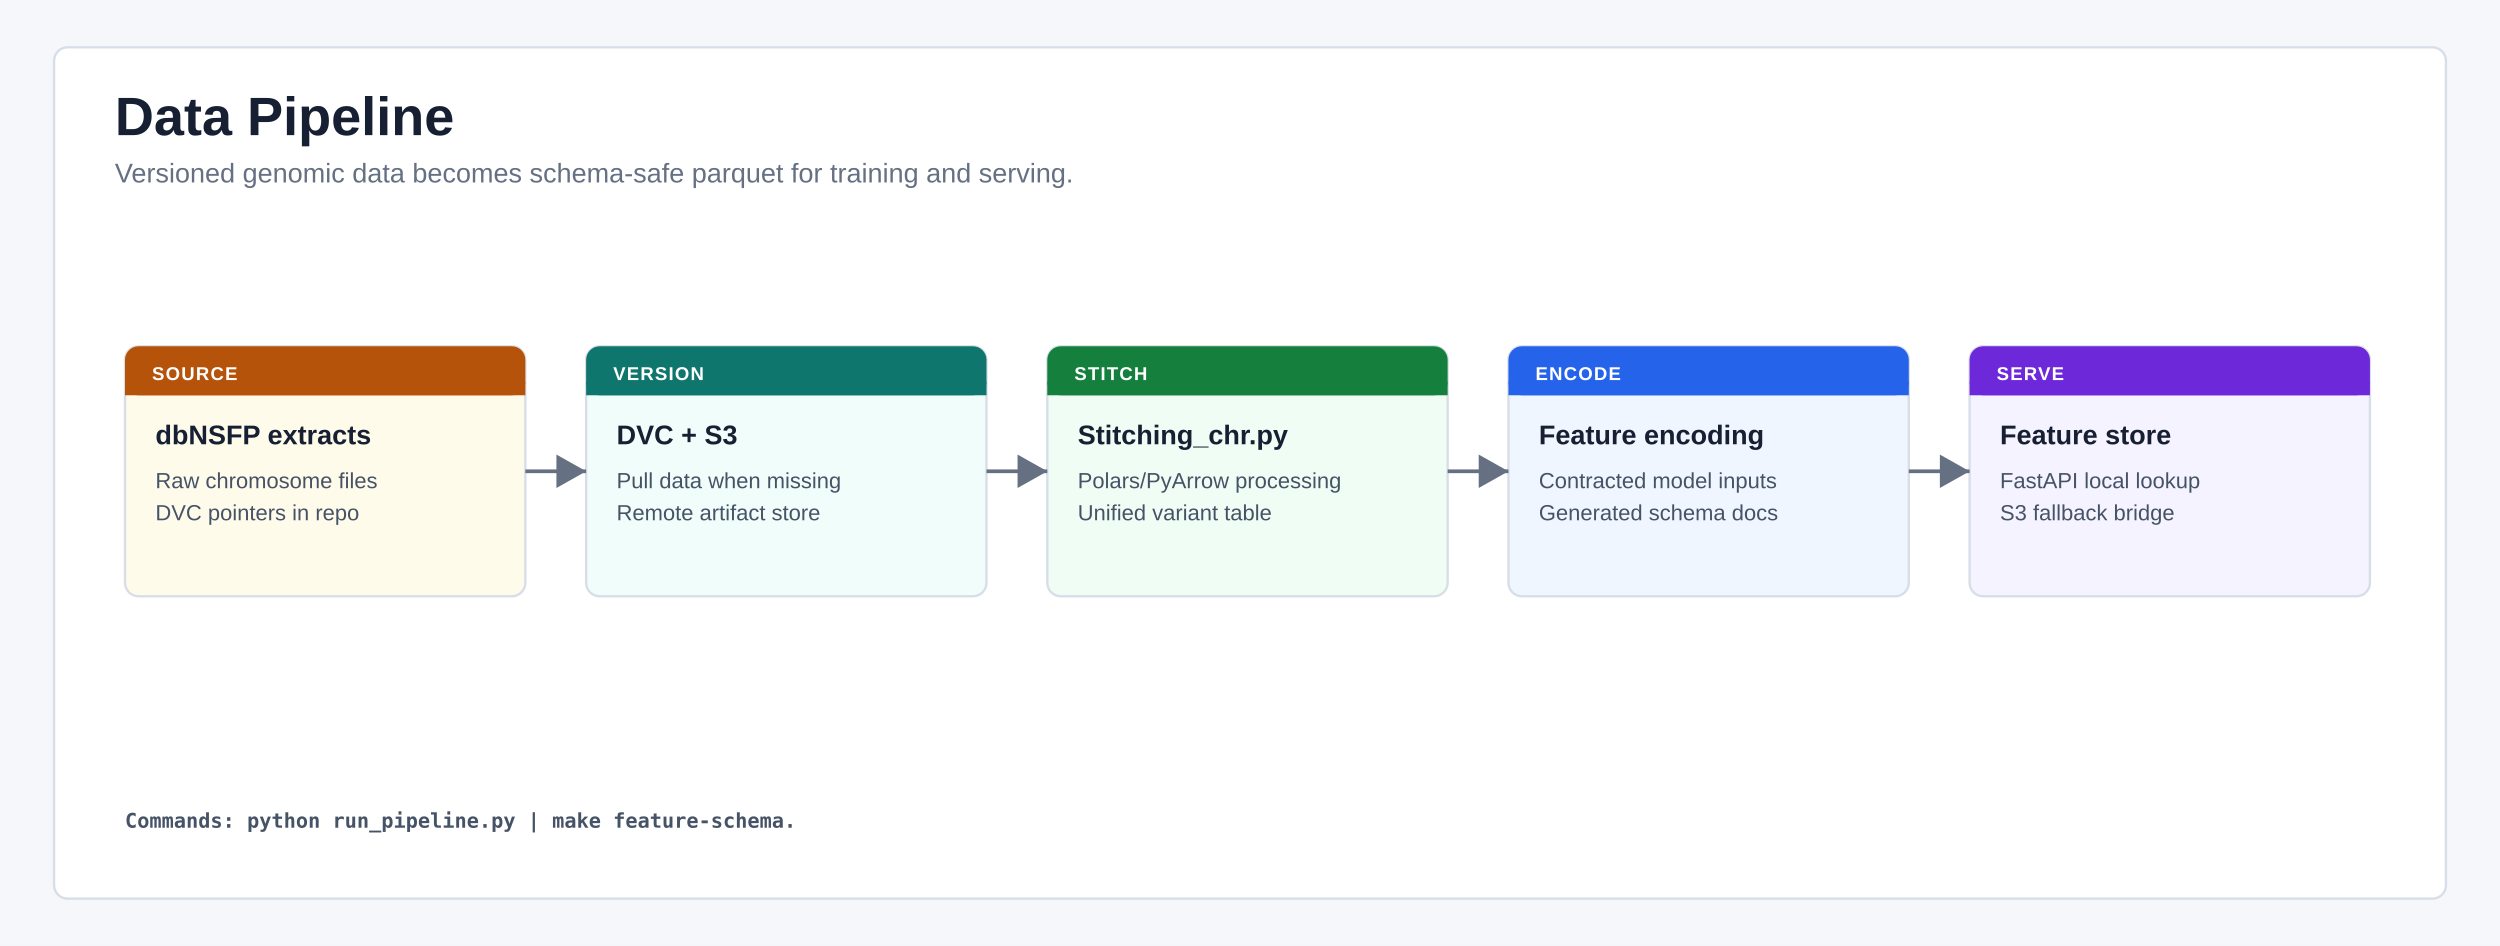
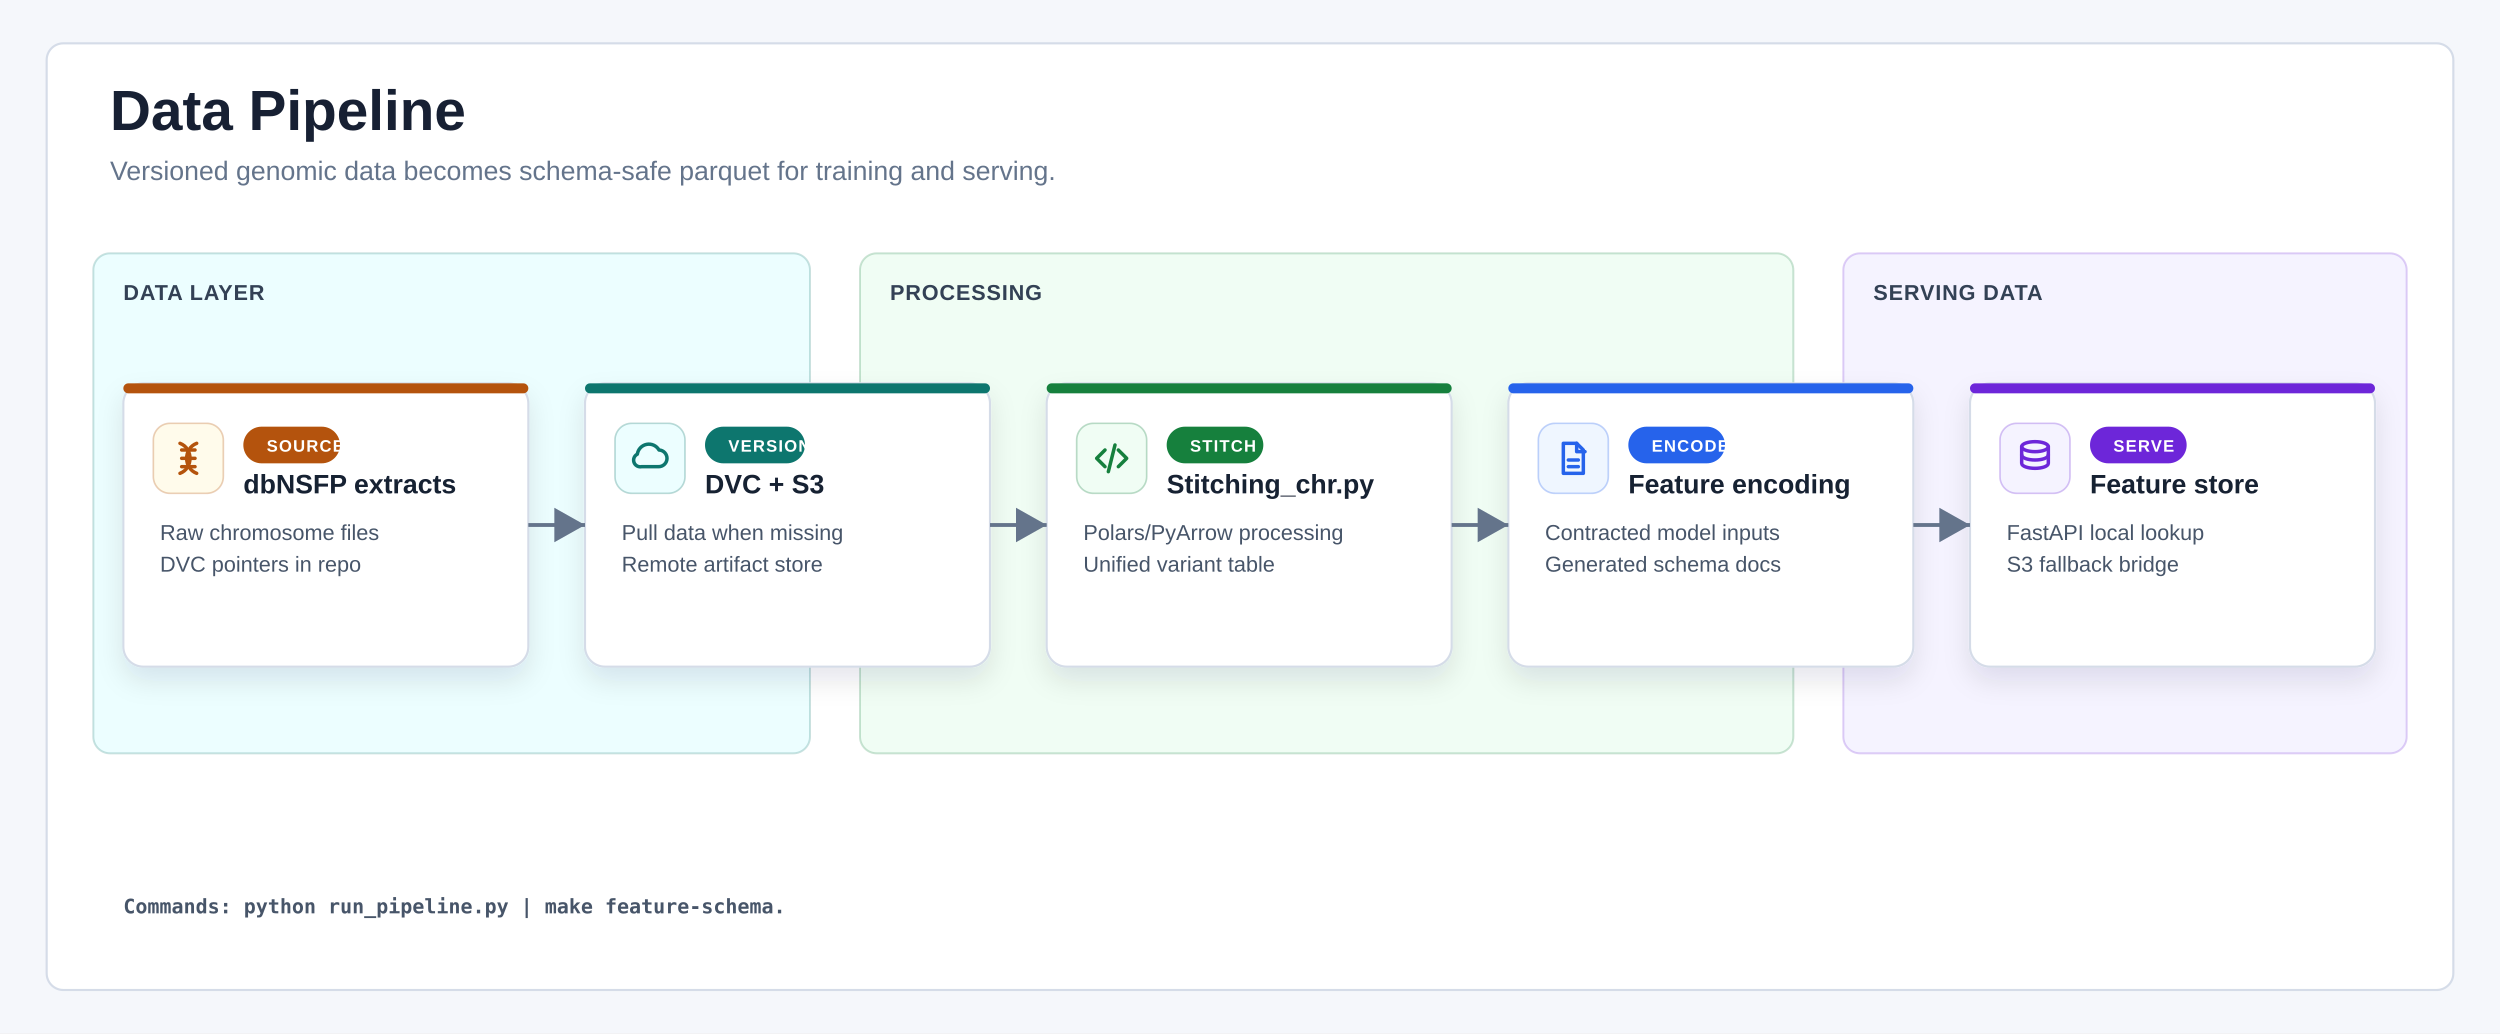
- <svg xmlns="http://www.w3.org/2000/svg" width="1480" height="560" viewBox="0 0 1480 560" role="img" aria-labelledby="title desc">
+ <svg xmlns="http://www.w3.org/2000/svg" width="1500" height="620" viewBox="0 0 1500 620" role="img" aria-labelledby="title desc">
  <defs>
    <style>
      .page { fill: #f5f7fb; }
-       .panel { fill: #ffffff; stroke: #d8dee8; stroke-width: 1.4; }
-       .title { font: 700 32px Arial, Helvetica, sans-serif; fill: #172033; }
-       .subtitle { font: 400 16px Arial, Helvetica, sans-serif; fill: #657083; }
-       .section { font: 700 15px Arial, Helvetica, sans-serif; fill: #172033; }
-       .label { font: 700 11px Arial, Helvetica, sans-serif; fill: #ffffff; letter-spacing: .7px; }
+       .canvas { fill: #ffffff; stroke: #d5dce8; stroke-width: 1.3; }
+       .title { font: 700 34px Arial, Helvetica, sans-serif; fill: #172033; }
+       .subtitle { font: 400 16px Arial, Helvetica, sans-serif; fill: #64748b; }
+       .zone-title { font: 700 13px Arial, Helvetica, sans-serif; fill: #334155; letter-spacing: .5px; }
+       .label { font: 700 10px Arial, Helvetica, sans-serif; fill: #ffffff; letter-spacing: .7px; }
      .box-title { font: 700 16px Arial, Helvetica, sans-serif; fill: #172033; }
-       .body { font: 400 13px Arial, Helvetica, sans-serif; fill: #465366; }
-       .caption { font: 600 12px Arial, Helvetica, sans-serif; fill: #657083; }
-       .mono { font: 600 12px Consolas, Menlo, monospace; fill: #465366; }
-       .arrow { stroke: #657083; stroke-width: 2.2; fill: none; marker-end: url(#arrow); }
-       .arrow-soft { stroke: #98a2b3; stroke-width: 2; fill: none; stroke-dasharray: 7 7; marker-end: url(#arrow-soft); }
+       .body { font: 400 13px Arial, Helvetica, sans-serif; fill: #475569; }
+       .caption { font: 600 12px Arial, Helvetica, sans-serif; fill: #64748b; }
+       .mono { font: 600 12px Consolas, Menlo, monospace; fill: #475569; }
+       .icon { fill: none; stroke: currentColor; stroke-width: 2.1; stroke-linecap: round; stroke-linejoin: round; }
+       .icon-fill { fill: currentColor; stroke: none; }
+       .arrow { stroke: #64748b; stroke-width: 2.3; fill: none; marker-end: url(#arrow); }
+       .arrow-soft { stroke: #94a3b8; stroke-width: 2; fill: none; stroke-dasharray: 7 7; marker-end: url(#arrow-soft); }
    </style>
    <marker id="arrow" markerWidth="11" markerHeight="11" refX="9" refY="5.5" orient="auto" markerUnits="strokeWidth">
-       <path d="M1 1 L9 5.5 L1 10 Z" fill="#657083" />
+       <path d="M1 1 L9 5.5 L1 10 Z" fill="#64748b" />
    </marker>
    <marker id="arrow-soft" markerWidth="11" markerHeight="11" refX="9" refY="5.5" orient="auto" markerUnits="strokeWidth">
-       <path d="M1 1 L9 5.5 L1 10 Z" fill="#98a2b3" />
+       <path d="M1 1 L9 5.5 L1 10 Z" fill="#94a3b8" />
    </marker>
+     <filter id="shadow" x="-20%" y="-20%" width="140%" height="150%">
+       <feDropShadow dx="0" dy="8" stdDeviation="8" flood-color="#0f172a" flood-opacity=".10" />
+     </filter>
  </defs>
  <rect class="page" width="100%" height="100%" />
-   <rect class="panel" x="32" y="28" width="1416" height="504" rx="8" />
-   <text class="title" x="68" y="80">Data Pipeline</text>
-   <text class="subtitle" x="68" y="108">Versioned genomic data becomes schema-safe parquet for training and serving.</text>
-   <g>
-     <rect x="74" y="205" width="237" height="148" rx="8" fill="#fffbeb" stroke="#d8dee8" stroke-width="1.4" />
-     <rect x="74" y="205" width="237" height="29" rx="8" fill="#b45309" />
-     <path d="M74 226 H311 V234 H74 Z" fill="#b45309" />
-     <text class="label" x="90" y="225">SOURCE</text>
-     <text class="box-title" x="92" y="263">dbNSFP extracts</text>
-     <text class="body" x="92" y="289">Raw chromosome files</text>
-     <text class="body" x="92" y="308">DVC pointers in repo</text>
+   <rect class="canvas" x="28" y="26" width="1444" height="568" rx="10" />
+   <text class="title" x="66" y="78">Data Pipeline</text>
+   <text class="subtitle" x="66" y="108">Versioned genomic data becomes schema-safe parquet for training and serving.</text>
+   <rect x="56" y="152" width="430" height="300" rx="10" fill="#ecfeff" stroke="#0f766e" stroke-opacity=".22" stroke-width="1.2" />
+   <text class="zone-title" x="74" y="180">DATA LAYER</text>
+   <rect x="516" y="152" width="560" height="300" rx="10" fill="#f0fdf4" stroke="#15803d" stroke-opacity=".22" stroke-width="1.2" />
+   <text class="zone-title" x="534" y="180">PROCESSING</text>
+   <rect x="1106" y="152" width="338" height="300" rx="10" fill="#f5f3ff" stroke="#6d28d9" stroke-opacity=".22" stroke-width="1.2" />
+   <text class="zone-title" x="1124" y="180">SERVING DATA</text>
+   <g filter="url(#shadow)">
+     <rect x="74" y="230" width="243" height="170" rx="12" fill="#ffffff" stroke="#d5dce8" stroke-width="1.3" />
+     <rect x="74" y="230" width="243" height="6" rx="3" fill="#b45309" />
+     <rect x="92" y="254" width="42" height="42" rx="10" fill="#fffbeb" stroke="#b45309" stroke-opacity=".28" />
+     <g transform="translate(101 263)" style="color:#b45309">
+       <path class="icon" d="M7 3c8 3 8 15 0 18" />
+       <path class="icon" d="M17 3c-8 3-8 15 0 18" />
+       <path class="icon" d="M8 7h8M8 12h8M8 17h8" />
+     </g>
+     <rect x="146" y="256" width="58" height="22" rx="11" fill="#b45309" />
+     <text class="label" x="160" y="271">SOURCE</text>
+     <text class="box-title" x="146" y="296">dbNSFP extracts</text>
+     <text class="body" x="96" y="324">Raw chromosome files</text>
+     <text class="body" x="96" y="343">DVC pointers in repo</text>
  </g>
-   <g>
-     <rect x="347" y="205" width="237" height="148" rx="8" fill="#f0fdfa" stroke="#d8dee8" stroke-width="1.4" />
-     <rect x="347" y="205" width="237" height="29" rx="8" fill="#0f766e" />
-     <path d="M347 226 H584 V234 H347 Z" fill="#0f766e" />
-     <text class="label" x="363" y="225">VERSION</text>
-     <text class="box-title" x="365" y="263">DVC + S3</text>
-     <text class="body" x="365" y="289">Pull data when missing</text>
-     <text class="body" x="365" y="308">Remote artifact store</text>
+   <g filter="url(#shadow)">
+     <rect x="351" y="230" width="243" height="170" rx="12" fill="#ffffff" stroke="#d5dce8" stroke-width="1.3" />
+     <rect x="351" y="230" width="243" height="6" rx="3" fill="#0f766e" />
+     <rect x="369" y="254" width="42" height="42" rx="10" fill="#ecfeff" stroke="#0f766e" stroke-opacity=".28" />
+     <g transform="translate(378 263)" style="color:#0f766e">
+       <path class="icon" d="M7 17h10a5 5 0 0 0 .4-10 7 7 0 0 0-13 2.5A4 4 0 0 0 7 17z" />
+     </g>
+     <rect x="423" y="256" width="60" height="22" rx="11" fill="#0f766e" />
+     <text class="label" x="437" y="271">VERSION</text>
+     <text class="box-title" x="423" y="296">DVC + S3</text>
+     <text class="body" x="373" y="324">Pull data when missing</text>
+     <text class="body" x="373" y="343">Remote artifact store</text>
  </g>
-   <g>
-     <rect x="620" y="205" width="237" height="148" rx="8" fill="#f0fdf4" stroke="#d8dee8" stroke-width="1.4" />
-     <rect x="620" y="205" width="237" height="29" rx="8" fill="#15803d" />
-     <path d="M620 226 H857 V234 H620 Z" fill="#15803d" />
-     <text class="label" x="636" y="225">STITCH</text>
-     <text class="box-title" x="638" y="263">Stitching_chr.py</text>
-     <text class="body" x="638" y="289">Polars/PyArrow processing</text>
-     <text class="body" x="638" y="308">Unified variant table</text>
+   <g filter="url(#shadow)">
+     <rect x="628" y="230" width="243" height="170" rx="12" fill="#ffffff" stroke="#d5dce8" stroke-width="1.3" />
+     <rect x="628" y="230" width="243" height="6" rx="3" fill="#15803d" />
+     <rect x="646" y="254" width="42" height="42" rx="10" fill="#f0fdf4" stroke="#15803d" stroke-opacity=".28" />
+     <g transform="translate(655 263)" style="color:#15803d">
+       <path class="icon" d="M8 7 3 12l5 5" />
+       <path class="icon" d="m16 7 5 5-5 5" />
+       <path class="icon" d="m14 4-4 16" />
+     </g>
+     <rect x="700" y="256" width="58" height="22" rx="11" fill="#15803d" />
+     <text class="label" x="714" y="271">STITCH</text>
+     <text class="box-title" x="700" y="296">Stitching_chr.py</text>
+     <text class="body" x="650" y="324">Polars/PyArrow processing</text>
+     <text class="body" x="650" y="343">Unified variant table</text>
  </g>
-   <g>
-     <rect x="893" y="205" width="237" height="148" rx="8" fill="#eff6ff" stroke="#d8dee8" stroke-width="1.4" />
-     <rect x="893" y="205" width="237" height="29" rx="8" fill="#2563eb" />
-     <path d="M893 226 H1130 V234 H893 Z" fill="#2563eb" />
-     <text class="label" x="909" y="225">ENCODE</text>
-     <text class="box-title" x="911" y="263">Feature encoding</text>
-     <text class="body" x="911" y="289">Contracted model inputs</text>
-     <text class="body" x="911" y="308">Generated schema docs</text>
+   <g filter="url(#shadow)">
+     <rect x="905" y="230" width="243" height="170" rx="12" fill="#ffffff" stroke="#d5dce8" stroke-width="1.3" />
+     <rect x="905" y="230" width="243" height="6" rx="3" fill="#2563eb" />
+     <rect x="923" y="254" width="42" height="42" rx="10" fill="#eff6ff" stroke="#2563eb" stroke-opacity=".28" />
+     <g transform="translate(932 263)" style="color:#2563eb">
+       <path class="icon" d="M6 3h8l4 4v14H6z" />
+       <path class="icon" d="M14 3v5h5" />
+       <path class="icon" d="M9 13h6M9 17h6" />
+     </g>
+     <rect x="977" y="256" width="58" height="22" rx="11" fill="#2563eb" />
+     <text class="label" x="991" y="271">ENCODE</text>
+     <text class="box-title" x="977" y="296">Feature encoding</text>
+     <text class="body" x="927" y="324">Contracted model inputs</text>
+     <text class="body" x="927" y="343">Generated schema docs</text>
  </g>
-   <g>
-     <rect x="1166" y="205" width="237" height="148" rx="8" fill="#f5f3ff" stroke="#d8dee8" stroke-width="1.4" />
-     <rect x="1166" y="205" width="237" height="29" rx="8" fill="#6d28d9" />
-     <path d="M1166 226 H1403 V234 H1166 Z" fill="#6d28d9" />
-     <text class="label" x="1182" y="225">SERVE</text>
-     <text class="box-title" x="1184" y="263">Feature store</text>
-     <text class="body" x="1184" y="289">FastAPI local lookup</text>
-     <text class="body" x="1184" y="308">S3 fallback bridge</text>
+   <g filter="url(#shadow)">
+     <rect x="1182" y="230" width="243" height="170" rx="12" fill="#ffffff" stroke="#d5dce8" stroke-width="1.3" />
+     <rect x="1182" y="230" width="243" height="6" rx="3" fill="#6d28d9" />
+     <rect x="1200" y="254" width="42" height="42" rx="10" fill="#f5f3ff" stroke="#6d28d9" stroke-opacity=".28" />
+     <g transform="translate(1209 263)" style="color:#6d28d9">
+       <ellipse class="icon" cx="12" cy="5" rx="8" ry="3" />
+       <path class="icon" d="M4 5v10c0 1.7 3.6 3 8 3s8-1.3 8-3V5" />
+       <path class="icon" d="M4 10c0 1.7 3.6 3 8 3s8-1.3 8-3" />
+     </g>
+     <rect x="1254" y="256" width="58" height="22" rx="11" fill="#6d28d9" />
+     <text class="label" x="1268" y="271">SERVE</text>
+     <text class="box-title" x="1254" y="296">Feature store</text>
+     <text class="body" x="1204" y="324">FastAPI local lookup</text>
+     <text class="body" x="1204" y="343">S3 fallback bridge</text>
  </g>
-   <path class="arrow" d="M311 279 L347 279" />
-   <path class="arrow" d="M584 279 L620 279" />
-   <path class="arrow" d="M857 279 L893 279" />
-   <path class="arrow" d="M1130 279 L1166 279" />
-   <text class="mono" x="74" y="490">Commands: python run_pipeline.py | make feature-schema.</text>
+   <path class="arrow" d="M317 315 L351 315" />
+   <path class="arrow" d="M594 315 L628 315" />
+   <path class="arrow" d="M871 315 L905 315" />
+   <path class="arrow" d="M1148 315 L1182 315" />
+   <text class="mono" x="74" y="548">Commands: python run_pipeline.py | make feature-schema.</text>
</svg>
